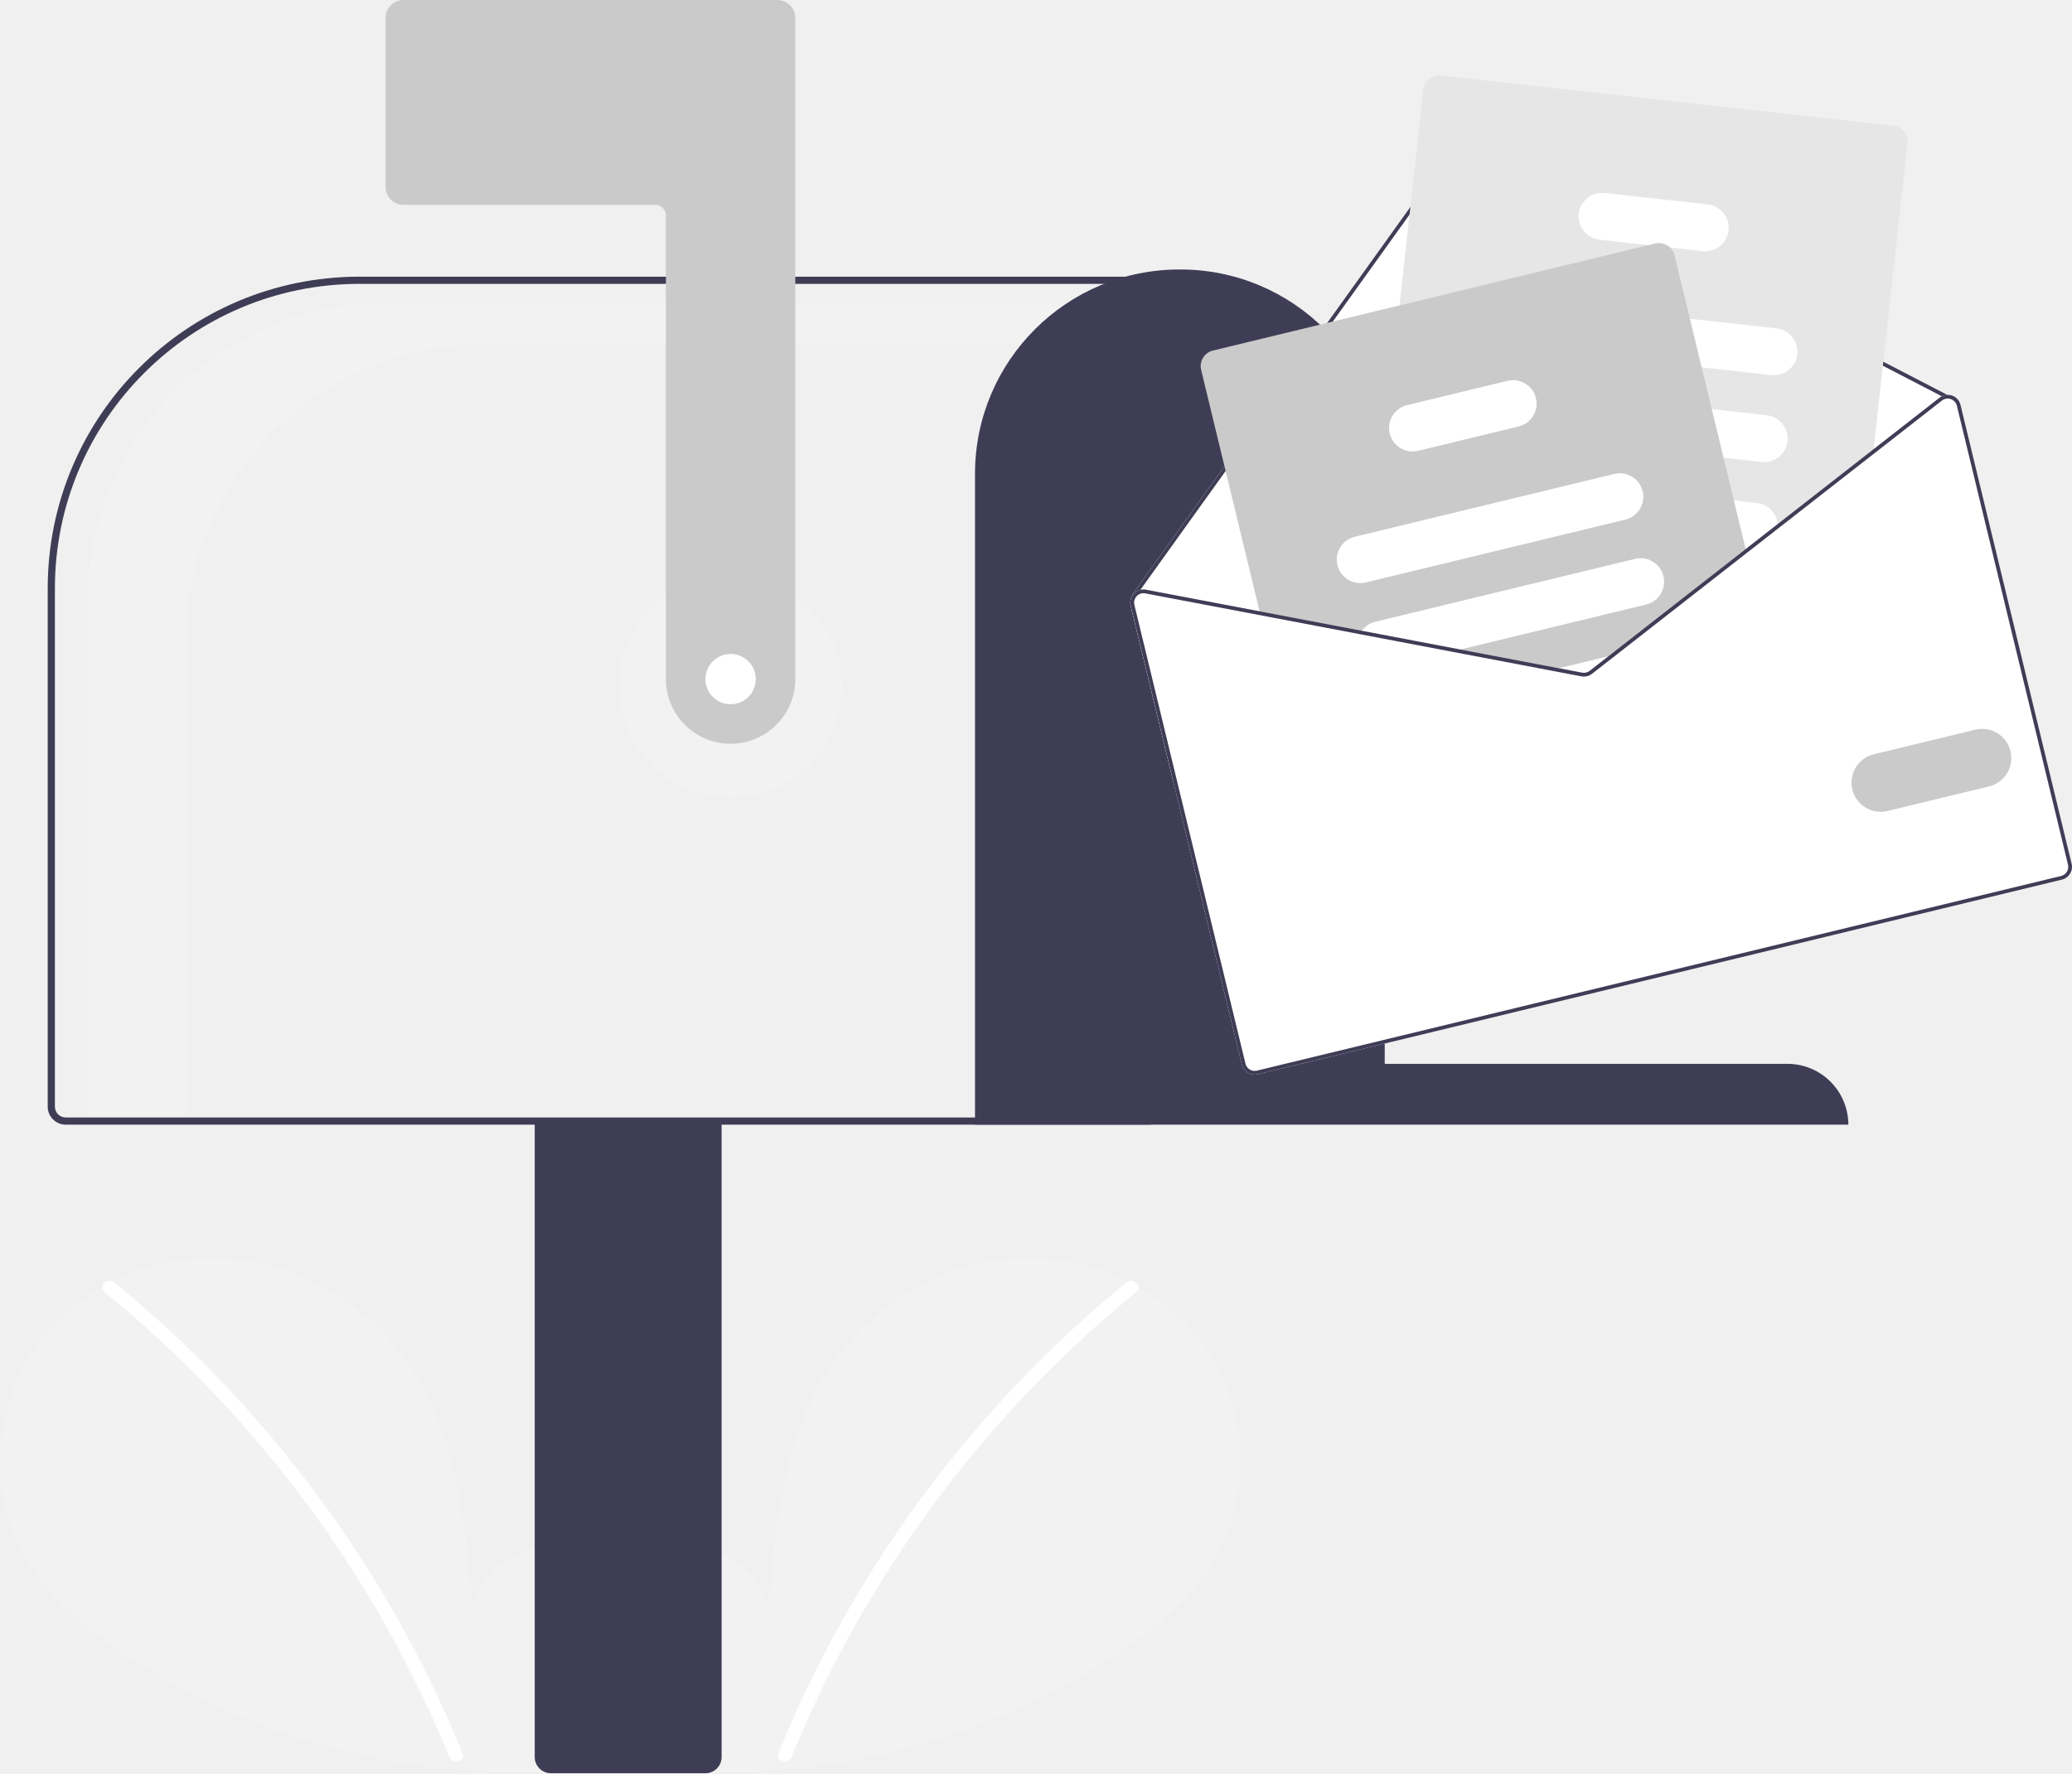
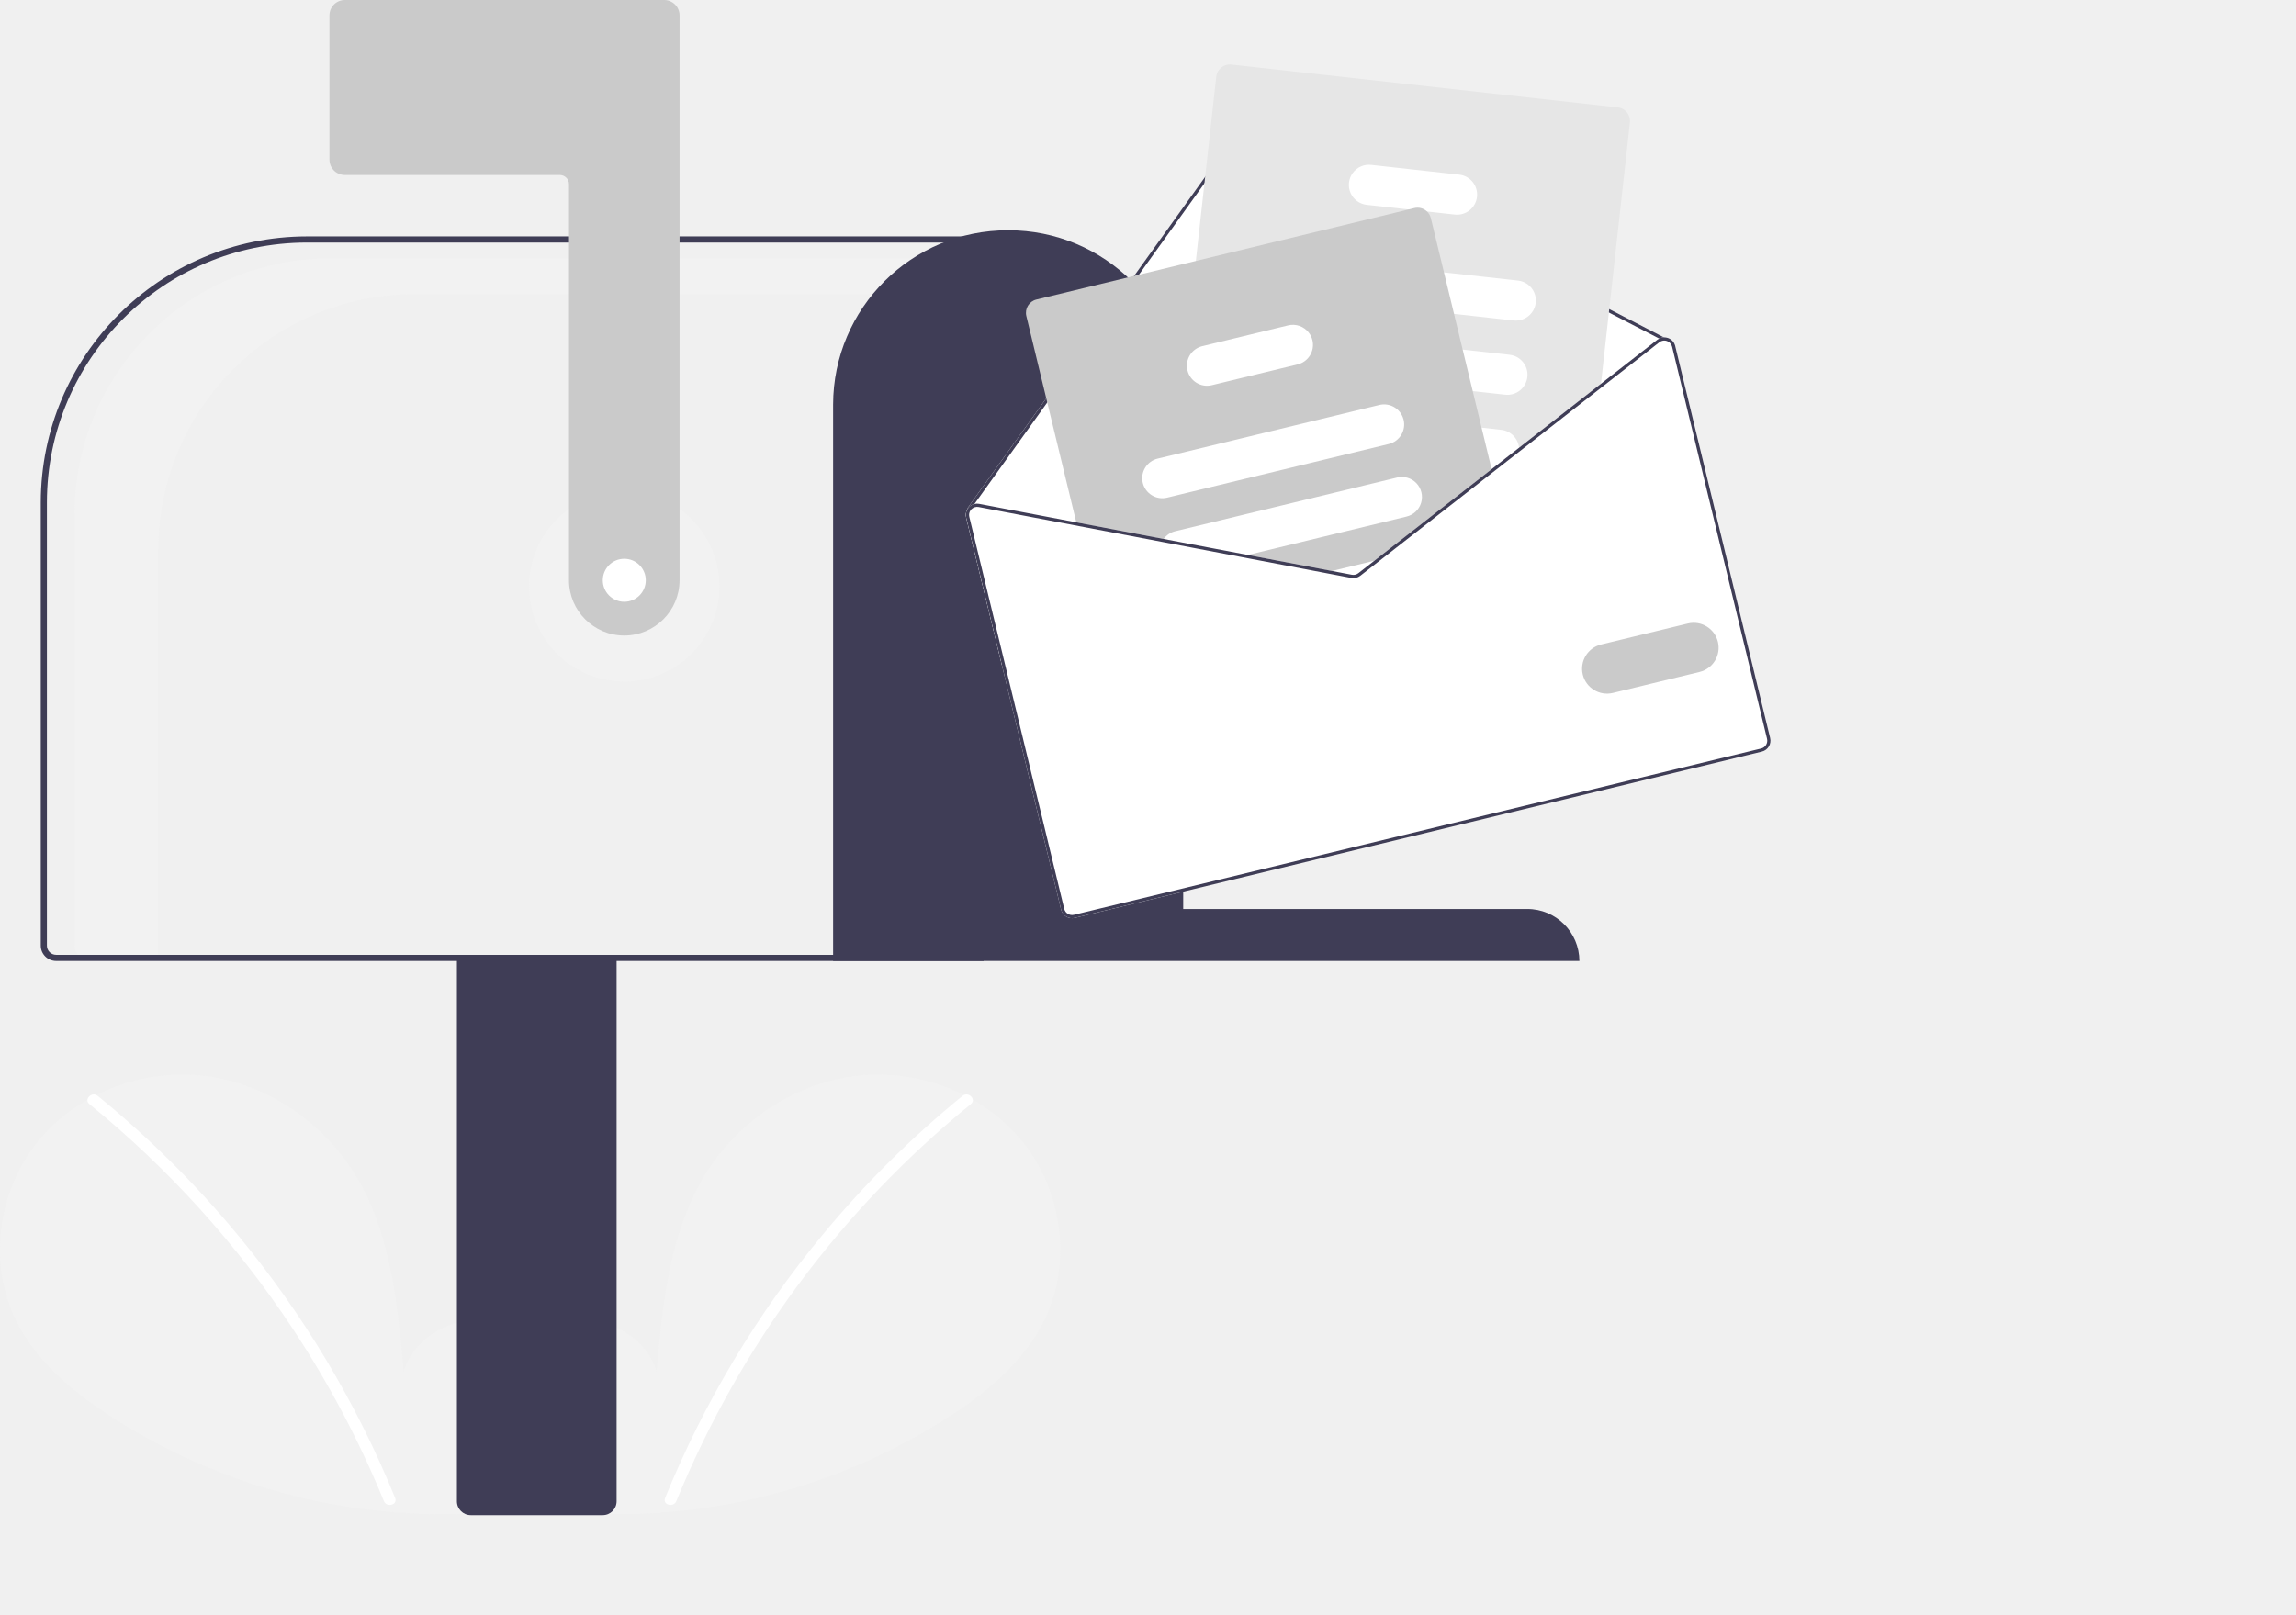
- <svg data-name="Layer 1" width="576.499" height="493.5" viewBox="0 0 576.499 493.5">
+ <svg xmlns="http://www.w3.org/2000/svg" width="747.62" height="526" viewBox="0 0 747.62 526">
  <path d="M481.172,691.6c9.255-7.82,14.876-20.173,13.402-32.2s-10.605-23.082-22.449-25.636-25.345,4.516-28.943,16.085c-1.98-22.306-4.261-45.547-16.12-64.542-10.738-17.2-29.337-29.507-49.494-31.709s-41.38,6.114-53.951,22.024-15.649,39.039-6.845,57.305c6.486,13.456,18.436,23.47,30.956,31.616a199.786,199.786,0,0,0,136.641,29.893" transform="translate(-311.7504 -203.25)" fill="#f2f2f2" />
  <path d="M343.55,560.174A326.879,326.879,0,0,1,389.104,605.409a327.833,327.833,0,0,1,51.308,85.741c.924,2.264-2.752,3.25-3.666,1.011a324.462,324.462,0,0,0-29.647-56.094,325.7,325.7,0,0,0-66.237-73.205c-1.898-1.546.806-4.221,2.688-2.688Z" transform="translate(-311.7504 -203.25)" fill="#fff" />
  <path d="M487.565,691.6c-9.255-7.82-14.876-20.173-13.402-32.2s10.605-23.082,22.449-25.636,25.345,4.516,28.943,16.085c1.98-22.306,4.261-45.547,16.12-64.542,10.738-17.2,29.337-29.507,49.494-31.709s41.38,6.114,53.951,22.024,15.649,39.039,6.845,57.305c-6.486,13.456-18.436,23.47-30.956,31.616a199.786,199.786,0,0,1-136.641,29.893" transform="translate(-311.7504 -203.25)" fill="#f2f2f2" />
  <path d="M625.187,560.174A326.879,326.879,0,0,0,579.633,605.409a327.833,327.833,0,0,0-51.308,85.741c-.924,2.264,2.752,3.25,3.666,1.011a325.987,325.987,0,0,1,95.884-129.299c1.898-1.546-.806-4.221-2.688-2.688Z" transform="translate(-311.7504 -203.25)" fill="#fff" />
  <circle cx="203.277" cy="191" r="31" fill="#f2f2f2" />
  <path d="M419.446,287.388H633.027V299.073H446.711a83.418,83.418,0,0,0-83.419,83.418V515.25H339.922a3.895,3.895,0,0,1-3.895-3.895V370.806A83.418,83.418,0,0,1,419.446,287.388Z" transform="translate(-311.7504 -203.25)" fill="#f2f2f2" />
  <path d="M460.527,692.25V514.75h52v177.5a4.505,4.505,0,0,1-4.5,4.5h-43A4.505,4.505,0,0,1,460.527,692.25Z" transform="translate(-311.7504 -203.25)" fill="#3f3d56" />
  <path d="M325.027,511.25V366.916A86.764,86.764,0,0,1,411.692,280.25H632.027v236h-302A5.006,5.006,0,0,1,325.027,511.25Zm305-229H411.692a84.761,84.761,0,0,0-84.665,84.666V511.25a3.003,3.003,0,0,0,3,3h300Z" transform="translate(-311.7504 -203.25)" fill="#3f3d56" />
  <path d="M515.027,410.25a18.02,18.02,0,0,1-18-18v-129a3.003,3.003,0,0,0-3-3h-70a5.006,5.006,0,0,1-5-5v-47a5.006,5.006,0,0,1,5-5h104a5.006,5.006,0,0,1,5,5v184A18.02,18.02,0,0,1,515.027,410.25Z" transform="translate(-311.7504 -203.25)" fill="#cacaca" />
  <path d="M640.027,278.25h0a56.881,56.881,0,0,1,57,56.761V499.321h112a16.965,16.965,0,0,1,17,16.929h-243V335.011A56.881,56.881,0,0,1,640.027,278.25Z" transform="translate(-311.7504 -203.25)" fill="#3f3d56" />
  <path d="M626.349,371.817l11.803,48.756L869.033,364.682l-11.803-48.756a3.638,3.638,0,0,0-2.358-2.595,3.594,3.594,0,0,0-1.334-.201L720.079,244.028a3.682,3.682,0,0,0-4.656,1.119l-64.32,89.694L626.855,368.664a.514.514,0,0,0-.089.418A3.642,3.642,0,0,0,626.349,371.817Z" transform="translate(-311.7504 -203.25)" fill="#fff" />
  <path d="M626.766,369.082a.49.49,0,0,0,.203.316.559.559,0,0,0,.433.086.536.536,0,0,0,.299-.207l.083-.115,1.263-1.766,22.929-31.964,64.301-89.673a2.62,2.62,0,0,1,3.322-.796l132.425,68.567,1.188.617a1.292,1.292,0,0,0,.147.052,1.615,1.615,0,0,1,.271-.026.514.514,0,0,0,.29-.245.524.524,0,0,0-.219-.709l-.164-.087L720.079,244.028a3.682,3.682,0,0,0-4.656,1.119l-64.32,89.694L626.855,368.664A.514.514,0,0,0,626.766,369.082Z" transform="translate(-311.7504 -203.25)" fill="#3f3d56" />
  <path d="M696.107,374.054l5.139.57,38.143,4.225,25.286,2.799,1.494.166,31.552-24.645,1.209-.944,7.452-5.82,26.514-20.706.159-1.454,9.43-85.114a4.454,4.454,0,0,0-3.929-4.912L712.7,224.278a4.456,4.456,0,0,0-4.912,3.929L701.138,288.244l-3.689,33.286L694.149,351.309l-1.53,13.829-.446,4.006A4.457,4.457,0,0,0,696.107,374.054Z" transform="translate(-311.7504 -203.25)" fill="#e6e6e6" />
  <path d="M730.692,299.448l54.517,6.038,19.334,2.141a6.54,6.54,0,1,0,1.44-13l-24.047-2.663-49.799-5.522a6.543,6.543,0,0,0-1.444,13.006Z" transform="translate(-311.7504 -203.25)" fill="#fff" />
  <path d="M727.588,323.564c.141.025.281.05.425.064l63.285,7.011,10.566,1.173a6.542,6.542,0,0,0,1.439-13.005l-15.278-1.69-50.13-5.555-8.436-.935a6.539,6.539,0,0,0-1.87,12.937Z" transform="translate(-311.7504 -203.25)" fill="#fff" />
  <path d="M720.426,344.948a6.539,6.539,0,0,0,4.88,3.125l25.939,2.873,46.197,5.118.01-.002,1.477.165,7.452-5.82a6.471,6.471,0,0,0,.001-1.33,6.555,6.555,0,0,0-5.787-5.824l-6.417-.713-25.457-2.817-18.317-2.031-23.66-2.622a6.54,6.54,0,0,0-6.319,9.88Z" transform="translate(-311.7504 -203.25)" fill="#fff" />
  <path d="M756.859,269.97l13.564,1.502,5.991.665,9.05,1.002a6.542,6.542,0,0,0,1.439-13.005l-28.599-3.165a6.541,6.541,0,1,0-1.445,13.001Z" transform="translate(-311.7504 -203.25)" fill="#fff" />
  <path d="M645.944,306.182l16.537,68.314,27.601,5.248,25.532,4.861,27.394,5.212,8.753,1.666a3.673,3.673,0,0,0,2.94-.712l7.022-5.485,4.446-3.472,31.552-24.645-20.062-82.874a4.403,4.403,0,0,0-1.244-2.159,4.449,4.449,0,0,0-4.125-1.117L649.22,300.813A4.45,4.45,0,0,0,645.944,306.182Z" transform="translate(-311.7504 -203.25)" fill="#cacaca" />
  <path d="M683.864,360.528a6.546,6.546,0,0,0,7.896,4.818l72.214-17.482a6.55,6.55,0,0,0,4.818-7.896,2.1,2.1,0,0,0-.07-.247,6.539,6.539,0,0,0-7.825-4.571l-72.214,17.482A6.546,6.546,0,0,0,683.864,360.528Z" transform="translate(-311.7504 -203.25)" fill="#fff" />
  <path d="M690.082,379.744l25.532,4.861L769.699,371.512a6.541,6.541,0,1,0-3.078-12.714l-72.214,17.482a6.494,6.494,0,0,0-3.747,2.511A6.583,6.583,0,0,0,690.082,379.744Z" transform="translate(-311.7504 -203.25)" fill="#fff" />
  <path d="M743.008,389.817l8.753,1.666a3.673,3.673,0,0,0,2.94-.712l7.022-5.485Z" transform="translate(-311.7504 -203.25)" fill="#fff" />
  <path d="M698.415,323.897a6.546,6.546,0,0,0,7.896,4.818l27.97-6.771a6.55,6.55,0,0,0,4.818-7.896,6.466,6.466,0,0,0-1.205-2.486,6.545,6.545,0,0,0-6.691-2.332l-27.97,6.771a6.541,6.541,0,0,0-4.818,7.896Z" transform="translate(-311.7504 -203.25)" fill="#fff" />
  <path d="M715.612,384.604l27.398,5.214,8.75,1.666a3.689,3.689,0,0,0,2.938-.711l7.027-5.486-2.466.597-5.206,4.061a2.636,2.636,0,0,1-2.099.508l-6.479-1.232-27.398-5.214Zm81.838-28.539.267,1.102,1.215-.945Zm-81.838,28.539,27.398,5.214,8.75,1.666a3.689,3.689,0,0,0,2.938-.711l7.027-5.486-2.466.597-5.206,4.061a2.636,2.636,0,0,1-2.099.508l-6.479-1.232-27.398-5.214Zm0,0,27.398,5.214,8.75,1.666a3.689,3.689,0,0,0,2.938-.711l7.027-5.486-2.466.597-5.206,4.061a2.636,2.636,0,0,1-2.099.508l-6.479-1.232-27.398-5.214Zm-89.263-12.787,30.916,127.71a3.667,3.667,0,0,0,4.422,2.698l223.761-54.168a3.666,3.666,0,0,0,2.698-4.422l-30.916-127.71a3.638,3.638,0,0,0-2.358-2.595,3.594,3.594,0,0,0-1.334-.201,3.458,3.458,0,0,0-1.514.398,3.179,3.179,0,0,0-.607.377l-18.364,14.34-26.67,20.833-8.935,6.979.002.008-.008.002-32.766,25.578-5.417,4.239-5.206,4.061a2.636,2.636,0,0,1-2.099.508l-6.479-1.232-27.398-5.214L690.656,378.792,630.595,367.362a3.59,3.59,0,0,0-1.547.033,3.67,3.67,0,0,0-1.788,1.036,4.111,4.111,0,0,0-.493.651A3.642,3.642,0,0,0,626.349,371.817Zm89.263,12.787,27.398,5.214,8.75,1.666a3.689,3.689,0,0,0,2.938-.711l7.027-5.486-2.466.597-5.206,4.061a2.636,2.636,0,0,1-2.099.508l-6.479-1.232-27.398-5.214Zm0,0,27.398,5.214,8.75,1.666a3.689,3.689,0,0,0,2.938-.711l7.027-5.486-2.466.597-5.206,4.061a2.636,2.636,0,0,1-2.099.508l-6.479-1.232-27.398-5.214Zm0,0,27.398,5.214,8.75,1.666a3.689,3.689,0,0,0,2.938-.711l7.027-5.486-2.466.597-5.206,4.061a2.636,2.636,0,0,1-2.099.508l-6.479-1.232-27.398-5.214Z" transform="translate(-311.7504 -203.25)" fill="#fff" />
  <path d="M715.612,384.604l27.398,5.214,8.75,1.666a3.689,3.689,0,0,0,2.938-.711l7.027-5.486-2.466.597-5.206,4.061a2.636,2.636,0,0,1-2.099.508l-6.479-1.232-27.398-5.214Zm81.838-28.539.267,1.102,1.215-.945Zm-81.838,28.539,27.398,5.214,8.75,1.666a3.689,3.689,0,0,0,2.938-.711l7.027-5.486-2.466.597-5.206,4.061a2.636,2.636,0,0,1-2.099.508l-6.479-1.232-27.398-5.214Zm0,0,27.398,5.214,8.75,1.666a3.689,3.689,0,0,0,2.938-.711l7.027-5.486-2.466.597-5.206,4.061a2.636,2.636,0,0,1-2.099.508l-6.479-1.232-27.398-5.214ZM627.785,369.161l.136.102c.023-.037.062-.071.092-.11a2.643,2.643,0,0,1,2.385-.768l59.686,11.354,25.528,4.865,27.398,5.214,8.75,1.666a3.689,3.689,0,0,0,2.938-.711l7.027-5.486-2.466.597-5.206,4.061a2.636,2.636,0,0,1-2.099.508l-6.479-1.232-27.398-5.214L690.656,378.792,630.595,367.362a3.59,3.59,0,0,0-1.547.033Zm-1.436,2.657,30.916,127.71a3.667,3.667,0,0,0,4.422,2.698l223.761-54.168a3.666,3.666,0,0,0,2.698-4.422l-30.916-127.71a3.638,3.638,0,0,0-2.358-2.595,3.594,3.594,0,0,0-1.334-.201,3.458,3.458,0,0,0-1.514.398,3.179,3.179,0,0,0-.607.377l-18.364,14.34-26.67,20.833-8.935,6.979.002.008-.008.002-32.766,25.578-5.417,4.239-5.206,4.061a2.636,2.636,0,0,1-2.099.508l-6.479-1.232-27.398-5.214L690.656,378.792,630.595,367.362a3.59,3.59,0,0,0-1.547.033,3.67,3.67,0,0,0-1.788,1.036,4.111,4.111,0,0,0-.493.651A3.642,3.642,0,0,0,626.349,371.817Zm1.02-.247a2.598,2.598,0,0,1,.462-2.191.341.341,0,0,1,.091-.117c.023-.037.062-.071.092-.11a2.643,2.643,0,0,1,2.385-.768l59.686,11.354,25.528,4.865,27.398,5.214,8.75,1.666a3.689,3.689,0,0,0,2.938-.711l7.027-5.486,4.444-3.472,31.547-24.648,1.215-.945,7.447-5.817,26.518-20.709,19.171-14.972a2.604,2.604,0,0,1,.987-.477,1.997,1.997,0,0,1,.305-.05,1.615,1.615,0,0,1,.271-.026,2.679,2.679,0,0,1,.901.147,2.625,2.625,0,0,1,1.686,1.853l30.916,127.71a2.62,2.62,0,0,1-1.931,3.165L661.442,501.214a2.618,2.618,0,0,1-3.158-1.933Zm88.244,13.034,27.398,5.214,8.75,1.666a3.689,3.689,0,0,0,2.938-.711l7.027-5.486-2.466.597-5.206,4.061a2.636,2.636,0,0,1-2.099.508l-6.479-1.232-27.398-5.214Zm0,0,27.398,5.214,8.75,1.666a3.689,3.689,0,0,0,2.938-.711l7.027-5.486-2.466.597-5.206,4.061a2.636,2.636,0,0,1-2.099.508l-6.479-1.232-27.398-5.214Zm0,0,27.398,5.214,8.75,1.666a3.689,3.689,0,0,0,2.938-.711l7.027-5.486-2.466.597-5.206,4.061a2.636,2.636,0,0,1-2.099.508l-6.479-1.232-27.398-5.214Z" transform="translate(-311.7504 -203.25)" fill="#3f3d56" />
  <path d="M827.129,422.967a8.128,8.128,0,0,1,5.981-9.801l28.242-6.837a8.119,8.119,0,0,1,3.821,15.782l-28.242,6.837A8.128,8.128,0,0,1,827.129,422.967Z" transform="translate(-311.7504 -203.25)" fill="#cacaca" />
  <circle cx="203.277" cy="189" r="7" fill="#fff" />
</svg>
